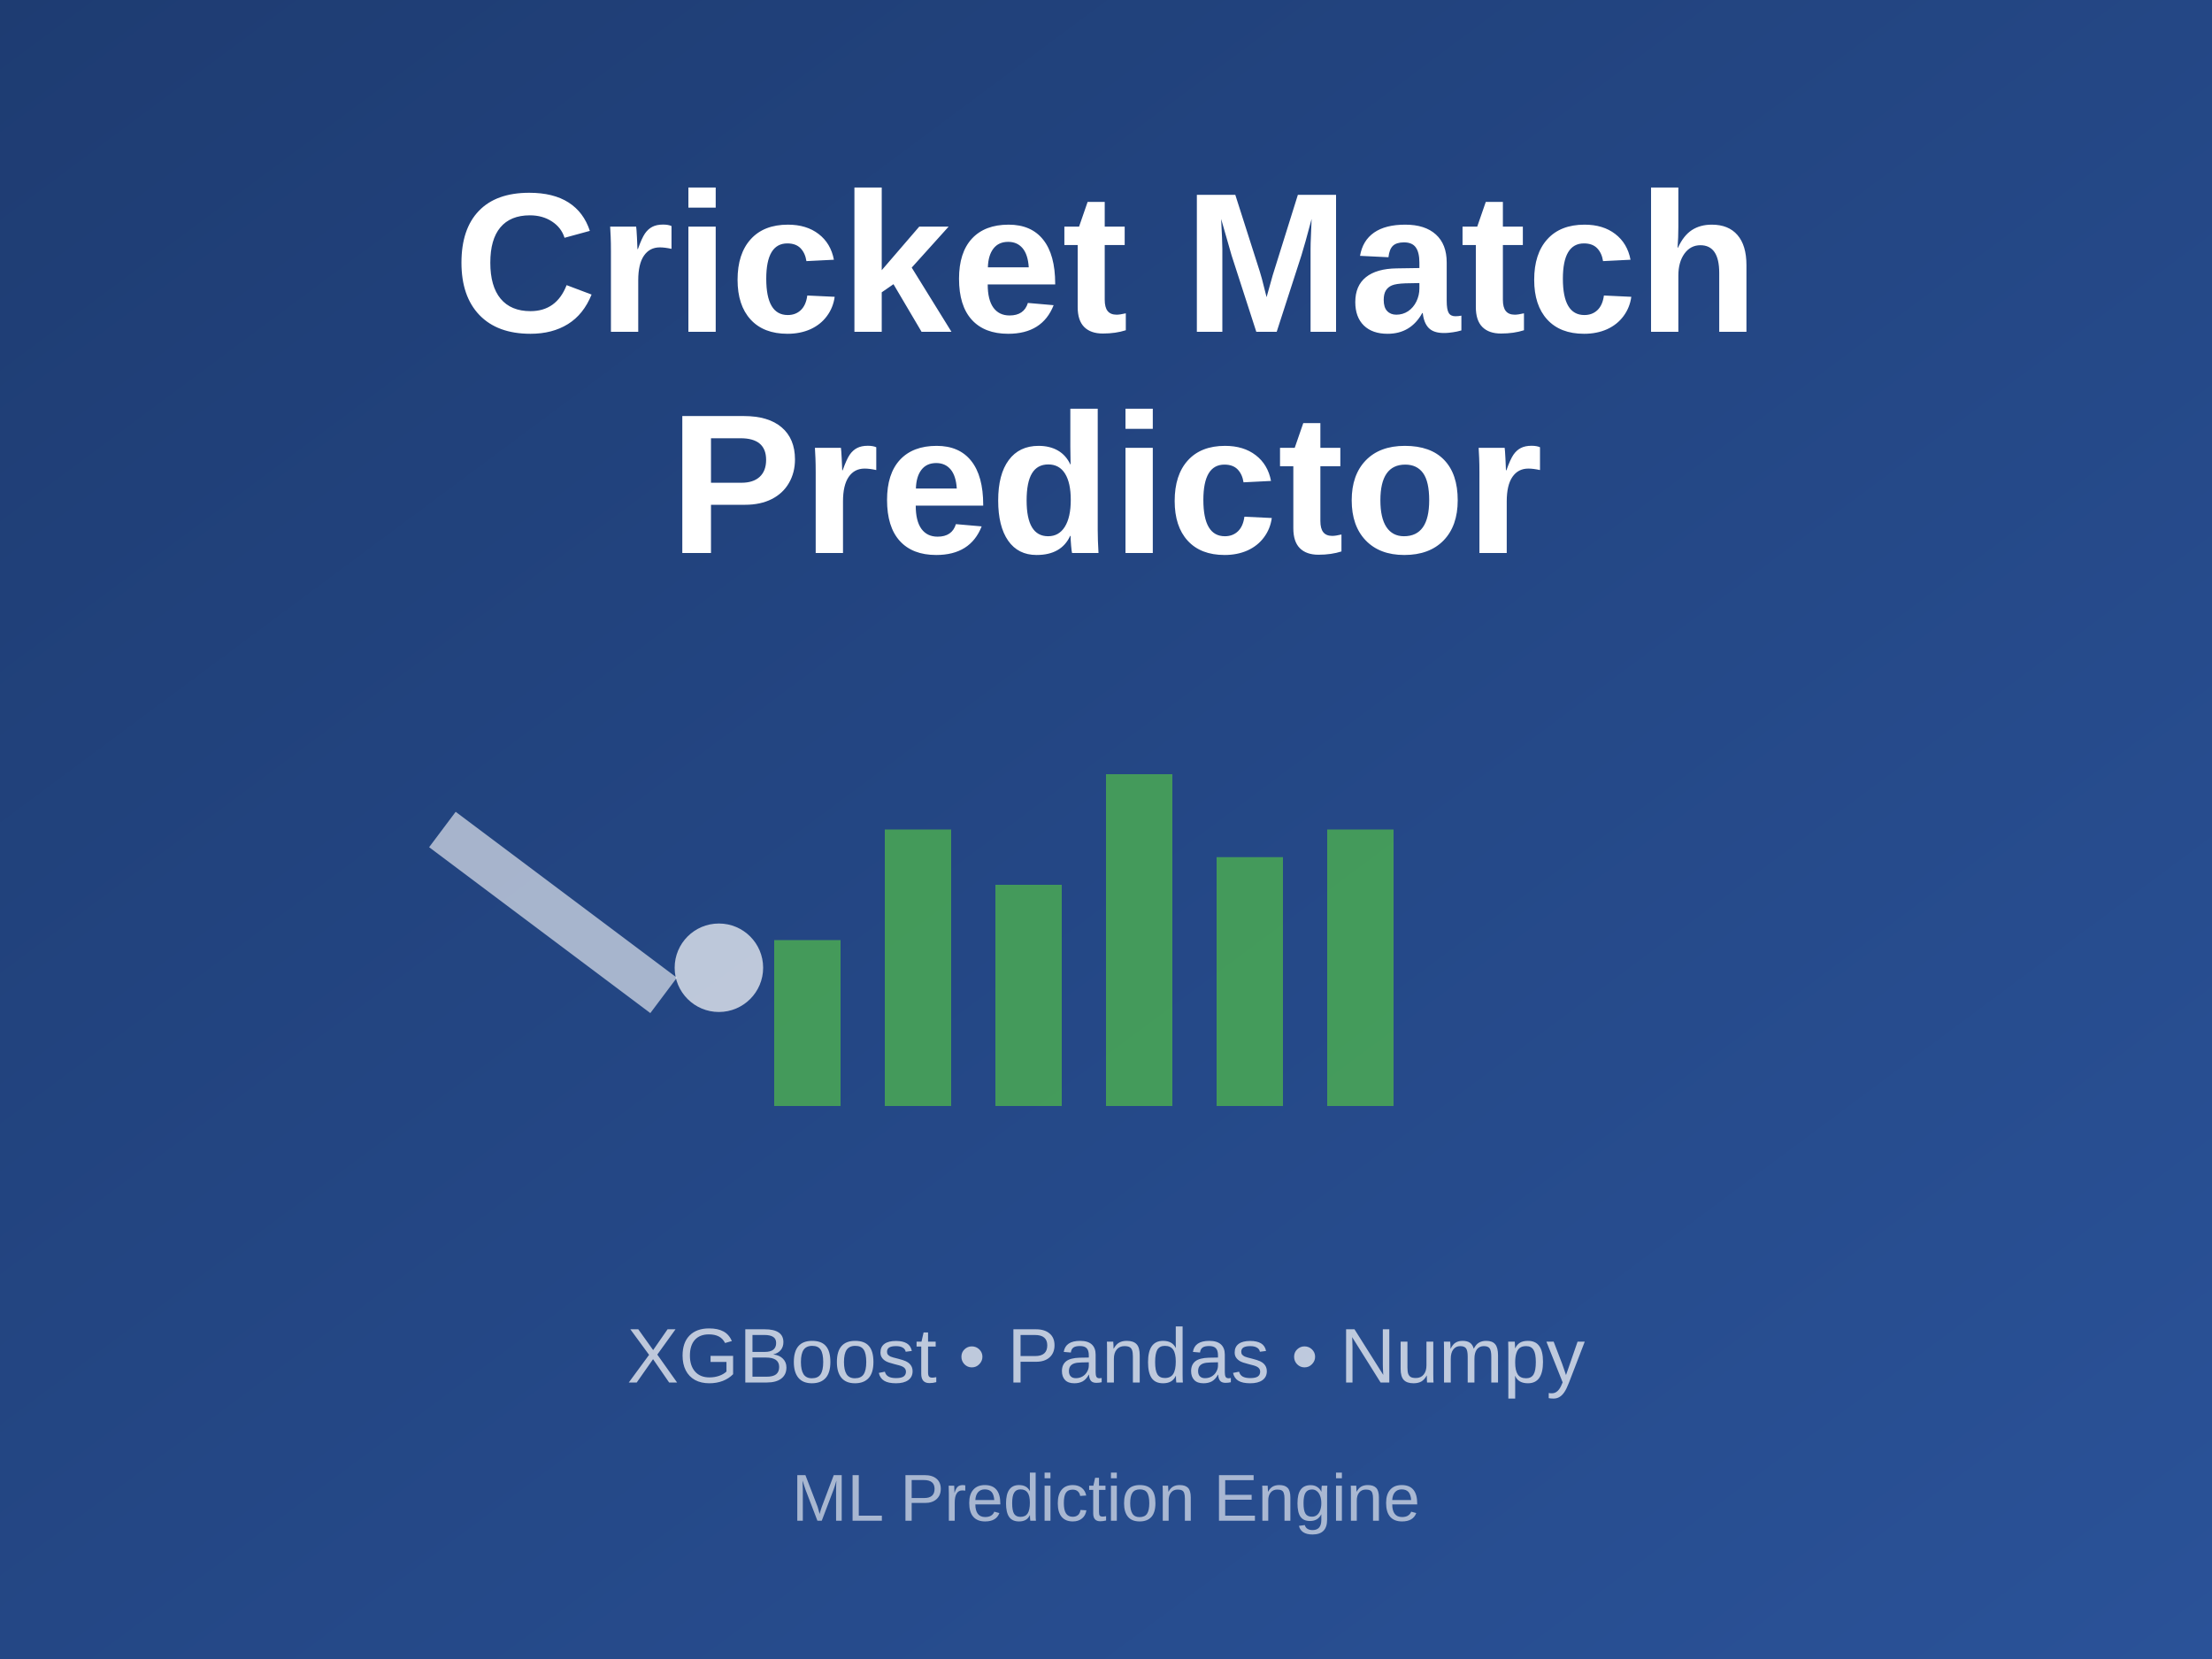
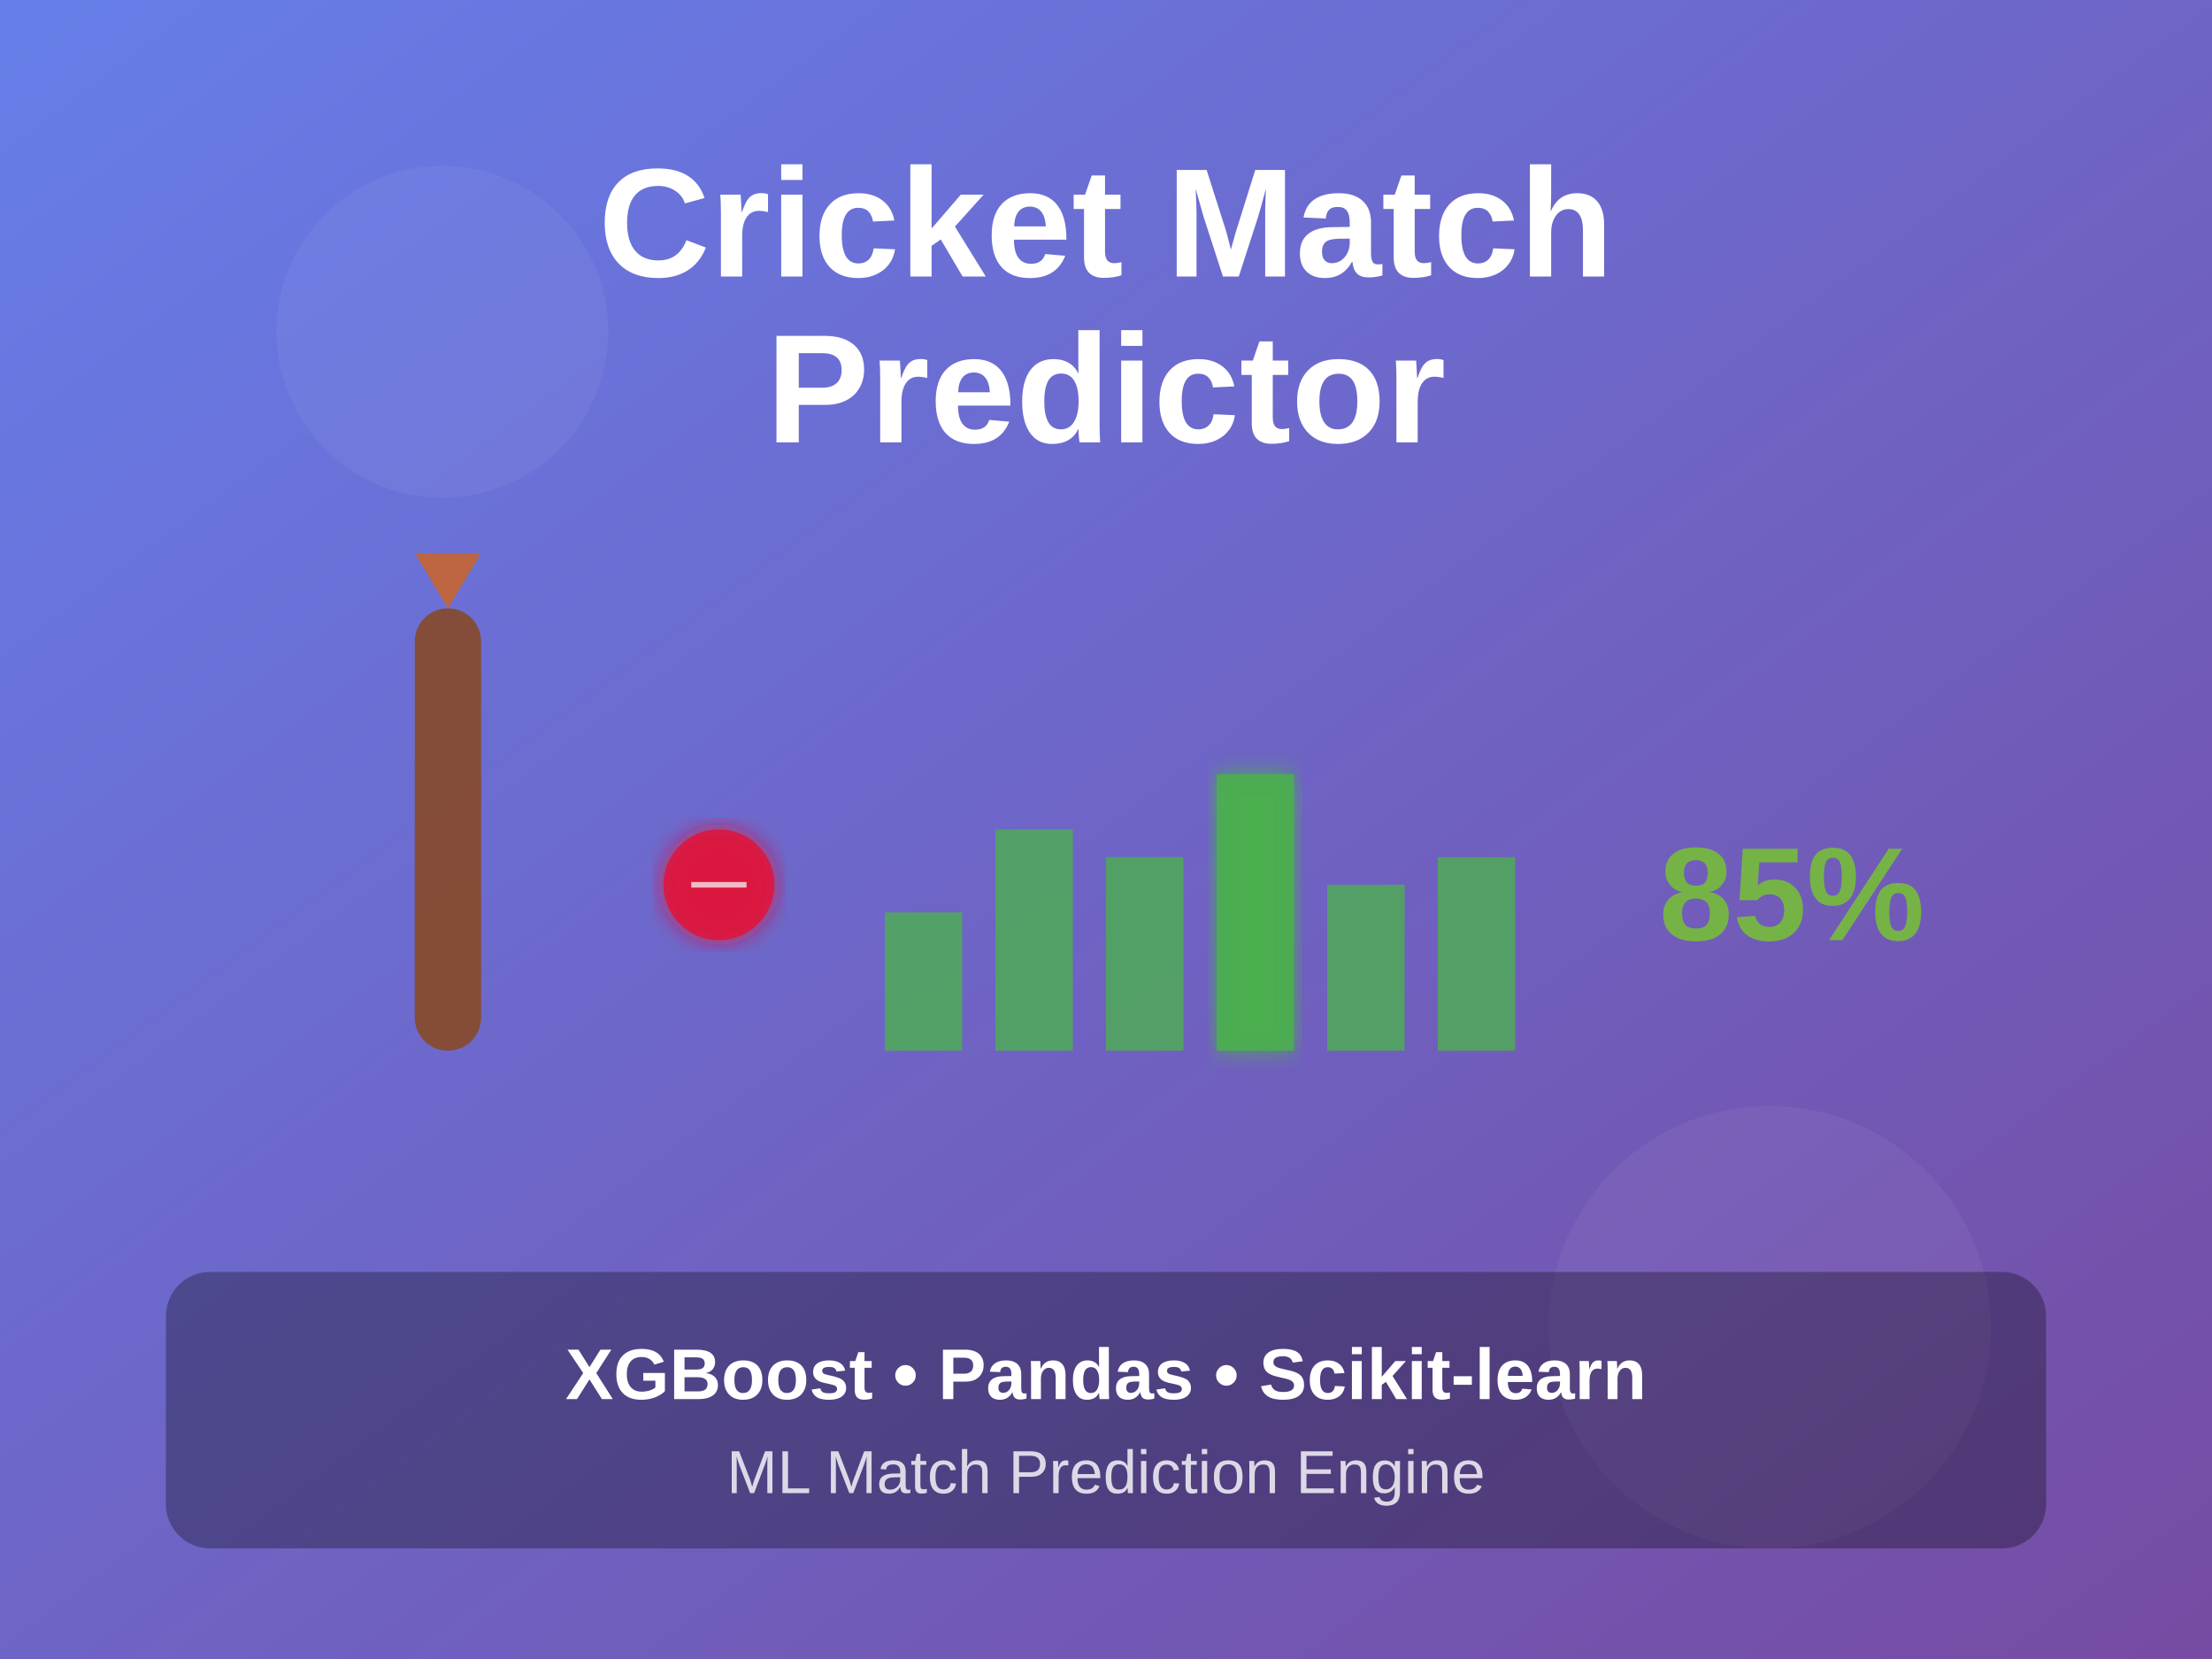
<svg xmlns="http://www.w3.org/2000/svg" width="400" height="300">
  <defs>
    <linearGradient id="cricketGrad" x1="0%" y1="0%" x2="100%" y2="100%">
-       <stop offset="0%" style="stop-color:#1e3c72;stop-opacity:1" />
-       <stop offset="100%" style="stop-color:#2a5298;stop-opacity:1" />
+       <stop offset="0%" style="stop-color:#667eea;stop-opacity:1" />
+       <stop offset="100%" style="stop-color:#764ba2;stop-opacity:1" />
    </linearGradient>
+     <filter id="glowC">
+       <feGaussianBlur stdDeviation="2" result="coloredBlur" />
+       <feMerge>
+         <feMergeNode in="coloredBlur" />
+         <feMergeNode in="SourceGraphic" />
+       </feMerge>
+     </filter>
  </defs>
  <rect width="400" height="300" fill="url(#cricketGrad)" />
-   <text x="200" y="60" font-size="36" font-weight="bold" fill="white" text-anchor="middle" font-family="Arial">Cricket Match</text>
-   <text x="200" y="100" font-size="36" font-weight="bold" fill="white" text-anchor="middle" font-family="Arial">Predictor</text>
-   <line x1="80" y1="150" x2="120" y2="180" stroke="rgba(255,255,255,0.6)" stroke-width="8" />
-   <circle cx="130" cy="175" r="8" fill="rgba(255,255,255,0.7)" />
-   <rect x="140" y="170" width="12" height="30" fill="rgba(76,175,80,0.8)" />
-   <rect x="160" y="150" width="12" height="50" fill="rgba(76,175,80,0.8)" />
-   <rect x="180" y="160" width="12" height="40" fill="rgba(76,175,80,0.8)" />
-   <rect x="200" y="140" width="12" height="60" fill="rgba(76,175,80,0.8)" />
-   <rect x="220" y="155" width="12" height="45" fill="rgba(76,175,80,0.8)" />
-   <rect x="240" y="150" width="12" height="50" fill="rgba(76,175,80,0.8)" />
-   <text x="200" y="250" font-size="14" fill="rgba(255,255,255,0.7)" text-anchor="middle" font-family="Arial">XGBoost • Pandas • Numpy</text>
-   <text x="200" y="275" font-size="12" fill="rgba(255,255,255,0.6)" text-anchor="middle" font-family="Arial">ML Prediction Engine</text>
+   <circle cx="80" cy="60" r="30" fill="rgba(255,255,255,0.05)" />
+   <circle cx="320" cy="240" r="40" fill="rgba(255,255,255,0.05)" />
+   <text x="200" y="50" font-size="28" font-weight="bold" fill="white" text-anchor="middle" font-family="Arial">Cricket Match</text>
+   <text x="200" y="80" font-size="28" font-weight="bold" fill="white" text-anchor="middle" font-family="Arial">Predictor</text>
+   <rect x="75" y="110" width="12" height="80" fill="rgba(139,69,19,0.8)" rx="6" />
+   <polygon points="81,110 75,100 87,100" fill="rgba(200,100,50,0.9)" />
+   <circle cx="130" cy="160" r="10" fill="rgba(220,20,60,0.9)" filter="url(#glowC)" />
+   <line x1="125" y1="160" x2="135" y2="160" stroke="white" stroke-width="1" opacity="0.7" />
+   <rect x="160" y="165" width="14" height="25" fill="rgba(76,175,80,0.8)" />
+   <rect x="180" y="150" width="14" height="40" fill="rgba(76,175,80,0.8)" />
+   <rect x="200" y="155" width="14" height="35" fill="rgba(76,175,80,0.8)" />
+   <rect x="220" y="140" width="14" height="50" fill="rgba(76,175,80,0.9)" filter="url(#glowC)" />
+   <rect x="240" y="160" width="14" height="30" fill="rgba(76,175,80,0.8)" />
+   <rect x="260" y="155" width="14" height="35" fill="rgba(76,175,80,0.8)" />
+   <text x="300" y="170" font-size="24" font-weight="bold" fill="#76b347" text-anchor="start" font-family="Arial">85%</text>
+   <rect x="30" y="230" width="340" height="50" fill="rgba(0,0,0,0.3)" rx="8" />
+   <text x="200" y="253" font-size="13" font-weight="bold" fill="white" text-anchor="middle" font-family="Arial">XGBoost • Pandas • Scikit-learn</text>
+   <text x="200" y="270" font-size="11" fill="rgba(255,255,255,0.8)" text-anchor="middle" font-family="Arial">ML Match Prediction Engine</text>
</svg>
